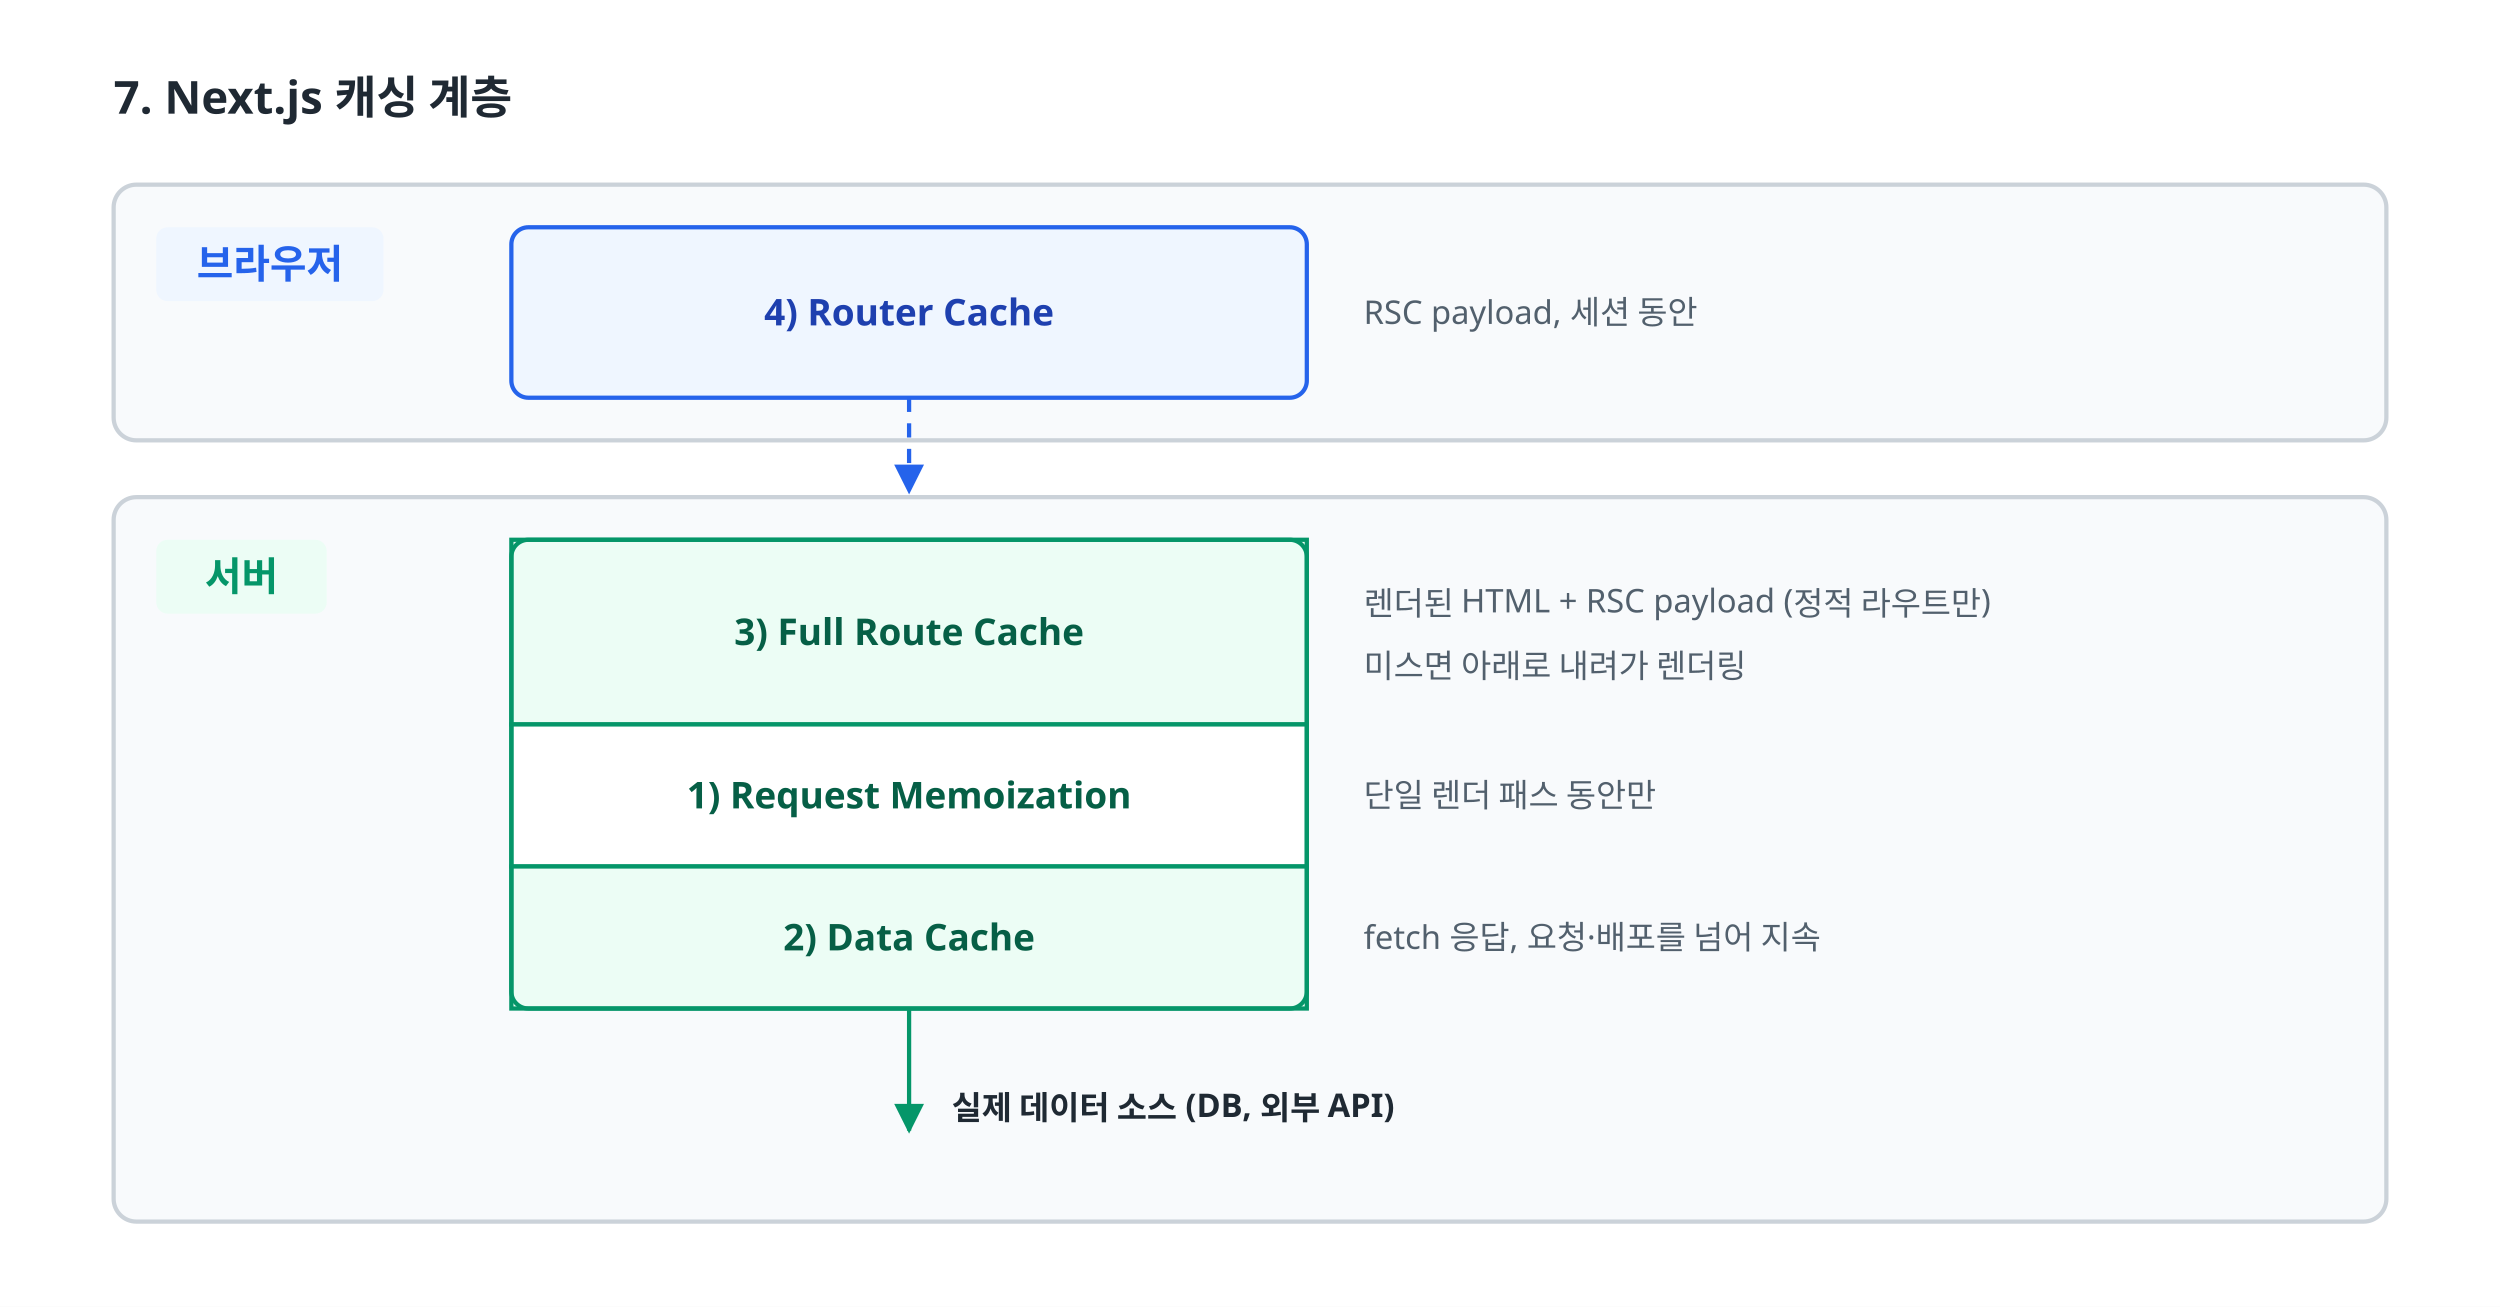
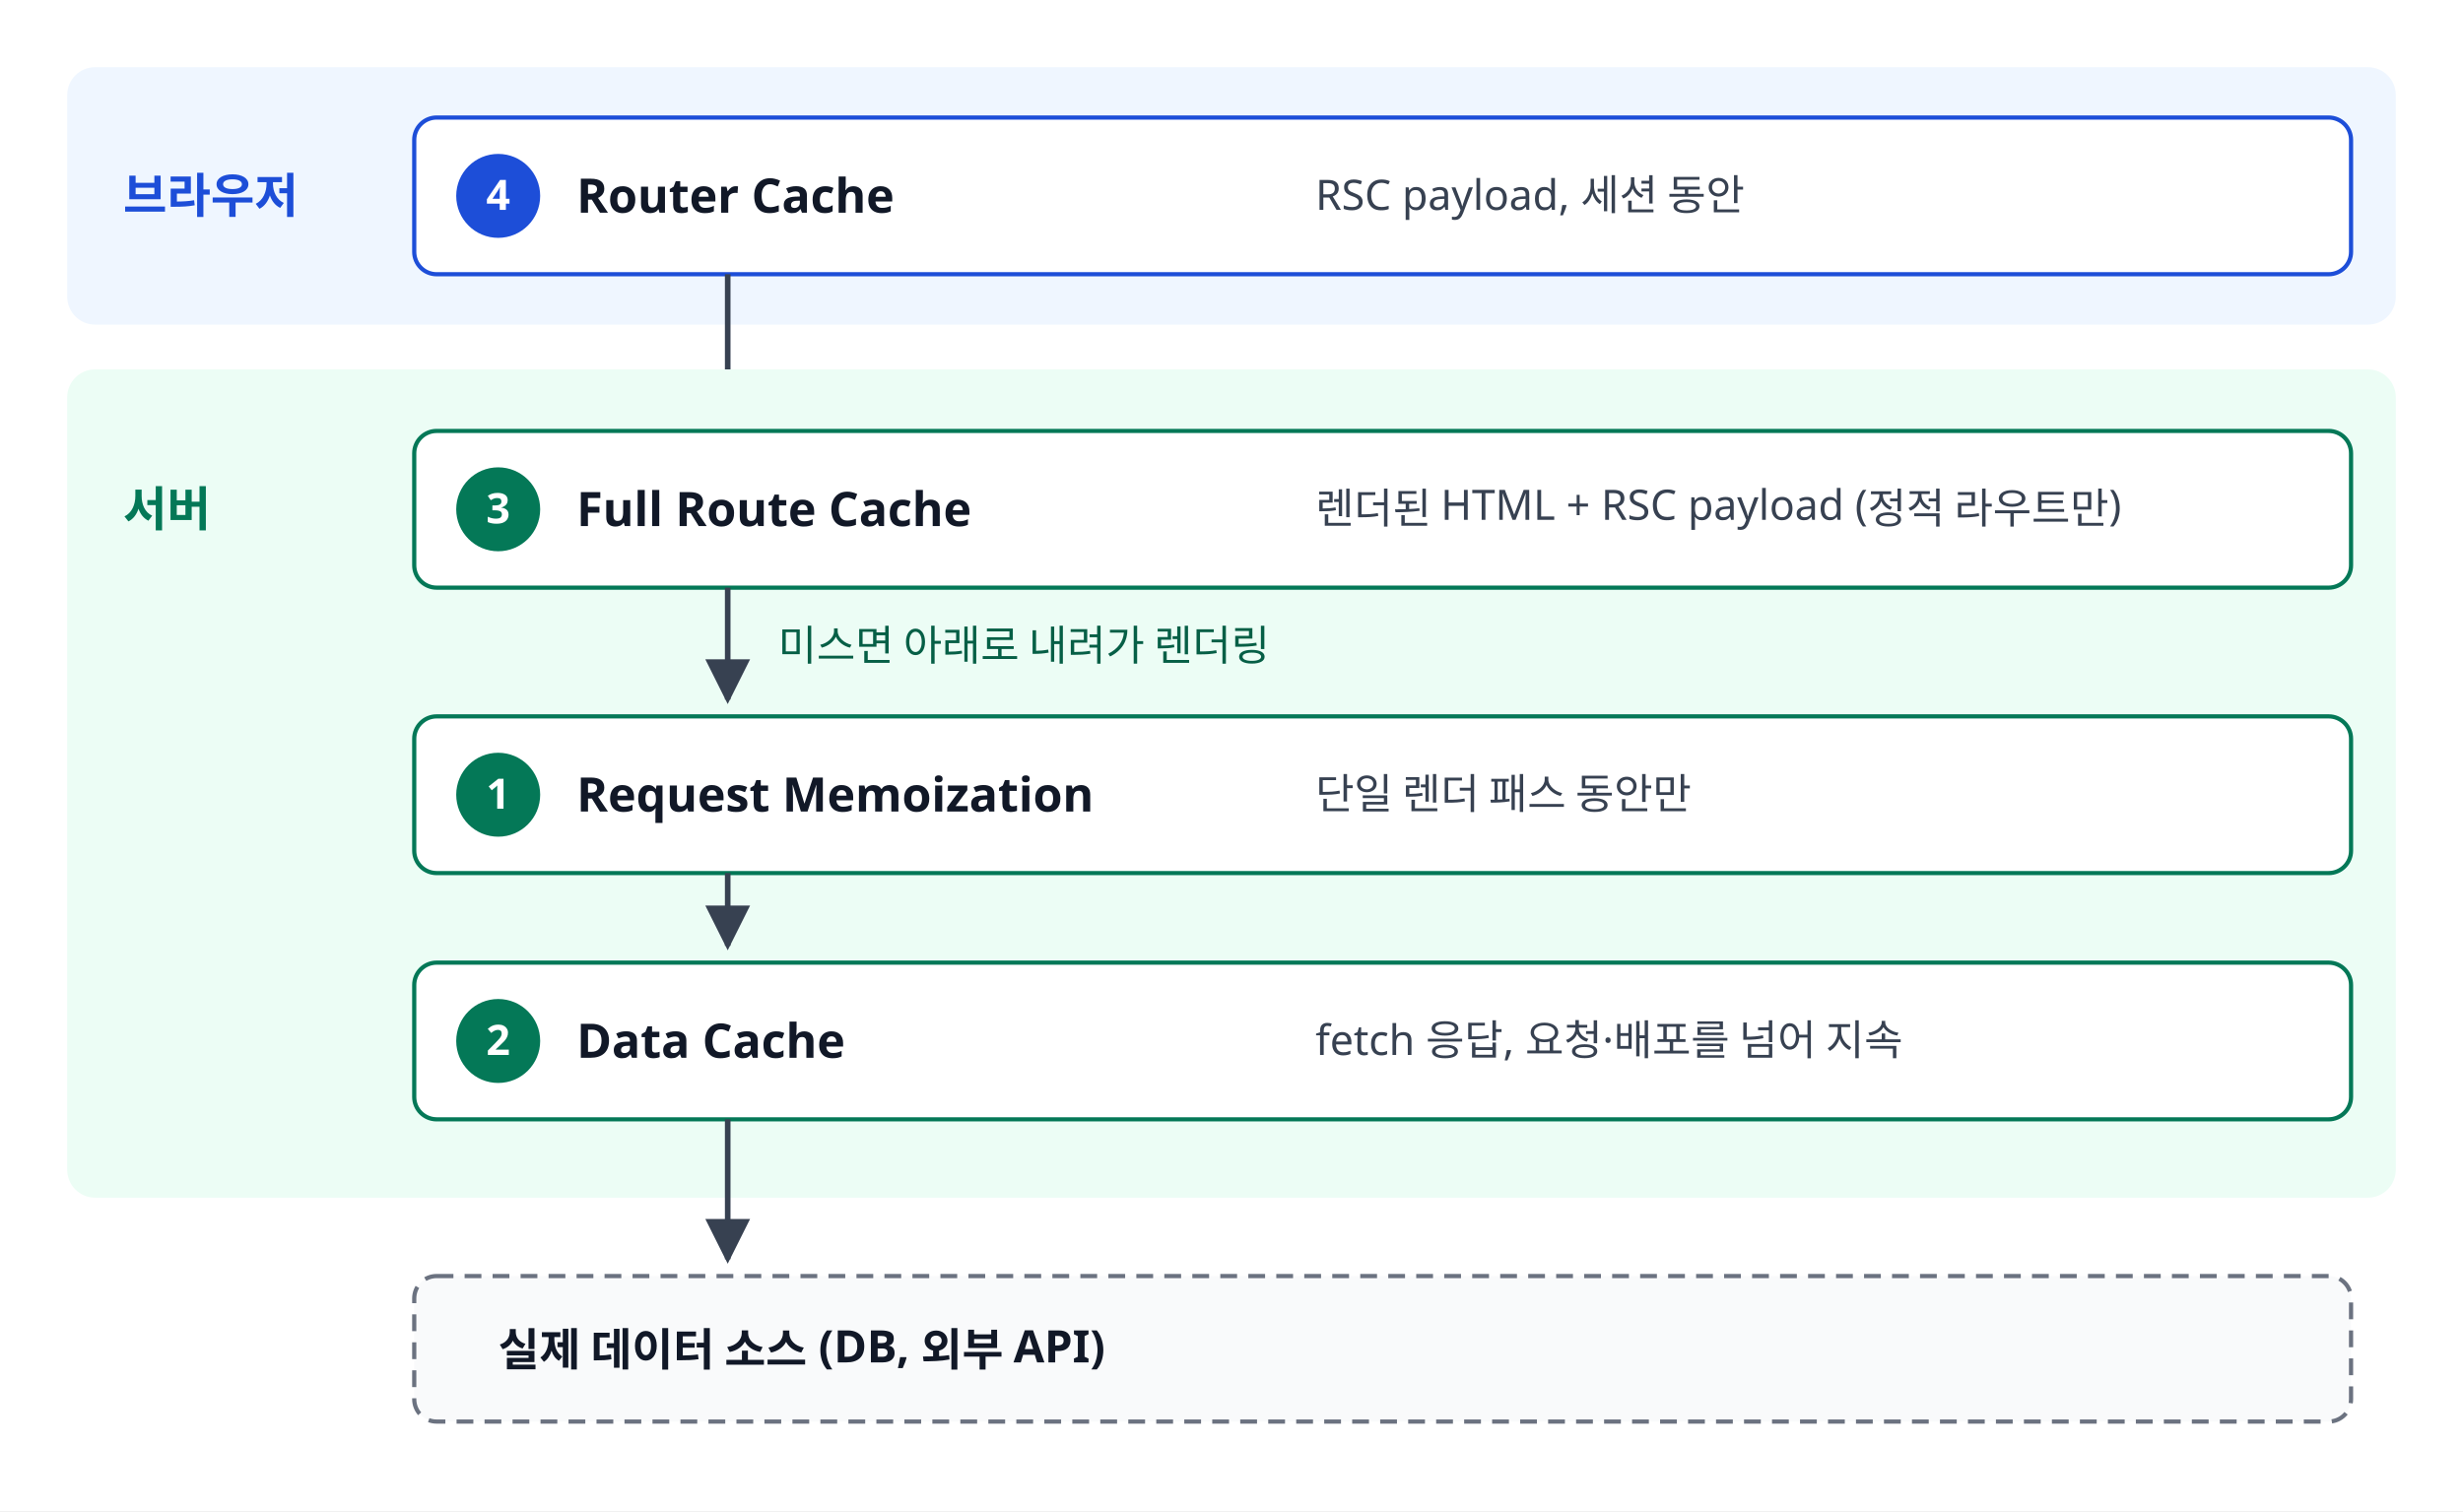
- <svg xmlns="http://www.w3.org/2000/svg" viewBox="0 0 880 460" width="880" height="460" font-family="'Malgun Gothic','Apple SD Gothic Neo','Noto Sans KR','Segoe UI',sans-serif" role="img" aria-labelledby="t d">
+ <svg xmlns="http://www.w3.org/2000/svg" viewBox="0 0 880 540" width="880" height="540" font-family="'Malgun Gothic','Apple SD Gothic Neo','Noto Sans KR','Segoe UI',sans-serif" role="img" aria-labelledby="t d">
+   <rect width="880" height="540" fill="#ffffff" />
  <defs>
-     <marker id="a-blue" viewBox="0 0 10 10" refX="9" refY="5" markerWidth="7" markerHeight="7" orient="auto-start-reverse">
-       <path d="M0,0 L10,5 L0,10 z" fill="#2563eb" />
-     </marker>
-     <marker id="a-green" viewBox="0 0 10 10" refX="9" refY="5" markerWidth="7" markerHeight="7" orient="auto-start-reverse">
-       <path d="M0,0 L10,5 L0,10 z" fill="#059669" />
+     <marker id="ah" viewBox="0 0 10 10" refX="9" refY="5" markerWidth="8" markerHeight="8" orient="auto">
+       <path d="M0,0 L10,5 L0,10 z" fill="#374151" />
    </marker>
  </defs>
-   <rect width="880" height="460" fill="#ffffff" />
-   <text x="40" y="40" font-size="16" font-weight="bold" fill="#1f2933">7. Next.js 캐싱 계층</text>
-   <rect x="40" y="65" width="800" height="90" rx="8" fill="#f8fafc" stroke="#cbd2d9" stroke-width="1.5" />
-   <rect x="55" y="80" width="80" height="26" rx="4" fill="#eff6ff" />
-   <text x="95" y="97.9" font-size="14" font-weight="bold" fill="#2563eb" text-anchor="middle">브라우저</text>
-   <rect x="180" y="80" width="280" height="60" rx="6" fill="#eff6ff" stroke="#2563eb" stroke-width="1.5" />
-   <text x="320" y="114.55" font-size="13" font-weight="bold" fill="#1e40af" text-anchor="middle">4) Router Cache</text>
-   <text x="480" y="114.025" font-size="11.5" fill="#52606d">RSC payload, 세션 동안</text>
-   <path d="M320,140 L320,173" stroke="#2563eb" stroke-width="1.5" stroke-dasharray="5 4" fill="none" marker-end="url(#a-blue)" />
-   <rect x="40" y="175" width="800" height="255" rx="8" fill="#f8fafc" stroke="#cbd2d9" stroke-width="1.5" />
-   <rect x="55" y="190" width="60" height="26" rx="4" fill="#ecfdf5" />
-   <text x="85" y="207.9" font-size="14" font-weight="bold" fill="#059669" text-anchor="middle">서버</text>
-   <rect x="180" y="190" width="280" height="65" fill="#ecfdf5" stroke="#059669" stroke-width="1.5" />
-   <rect x="180" y="255" width="280" height="50" fill="#ffffff" stroke="#059669" stroke-width="1.5" />
-   <rect x="180" y="305" width="280" height="50" fill="#ecfdf5" stroke="#059669" stroke-width="1.5" />
-   <rect x="180" y="190" width="280" height="165" rx="6" fill="none" stroke="#059669" stroke-width="1.5" />
-   <text x="320" y="227.05" font-size="13" font-weight="bold" fill="#065f46" text-anchor="middle">3) Full Route Cache</text>
-   <text x="480" y="216.525" font-size="11.5" fill="#52606d">렌더된 HTML + RSC payload (정적 라우트만)</text>
-   <text x="480" y="238.525" font-size="11.5" fill="#52606d">미스면 아래로 내려가 렌더링</text>
-   <text x="320" y="284.55" font-size="13" font-weight="bold" fill="#065f46" text-anchor="middle">1) Request Memoization</text>
-   <text x="480" y="284.025" font-size="11.5" fill="#52606d">단일 렌더 패스 동안만</text>
-   <text x="320" y="334.55" font-size="13" font-weight="bold" fill="#065f46" text-anchor="middle">2) Data Cache</text>
-   <text x="480" y="334.025" font-size="11.5" fill="#52606d">fetch 응답, 요청·배포를 넘어 지속</text>
-   <path d="M320,355 L320,398" stroke="#059669" stroke-width="1.5" fill="none" marker-end="url(#a-green)" />
-   <text x="335" y="394.025" font-size="11.5" font-weight="bold" fill="#1f2933">실제 데이터 소스 (DB, 외부 API)</text>
+   <rect x="24" y="24" width="832" height="92" rx="10" fill="#eff6ff" />
+   <text x="44" y="76" font-size="17" font-weight="bold" fill="#1d4ed8">브라우저</text>
+   <rect x="148" y="42" width="692" height="56" rx="8" fill="#ffffff" stroke="#1d4ed8" stroke-width="1.5" />
+   <circle cx="178" cy="70" r="15" fill="#1d4ed8" />
+   <text x="178" y="75" font-size="15" font-weight="bold" fill="#ffffff" text-anchor="middle">4</text>
+   <text x="206" y="76" font-size="17" font-weight="bold" fill="#111827">Router Cache</text>
+   <text x="470" y="75" font-size="15" fill="#374151">RSC payload, 세션 동안</text>
+   <line x1="260" y1="98" x2="260" y2="148" stroke="#374151" stroke-width="2" marker-end="url(#ah)" />
+   <rect x="24" y="132" width="832" height="296" rx="10" fill="#ecfdf5" />
+   <text x="44" y="188" font-size="17" font-weight="bold" fill="#047857">서버</text>
+   <rect x="148" y="154" width="692" height="56" rx="8" fill="#ffffff" stroke="#047857" stroke-width="1.5" />
+   <circle cx="178" cy="182" r="15" fill="#047857" />
+   <text x="178" y="187" font-size="15" font-weight="bold" fill="#ffffff" text-anchor="middle">3</text>
+   <text x="206" y="188" font-size="17" font-weight="bold" fill="#111827">Full Route Cache</text>
+   <text x="470" y="187" font-size="15" fill="#374151">렌더된 HTML + RSC payload (정적 라우트만)</text>
+   <line x1="260" y1="210" x2="260" y2="250" stroke="#374151" stroke-width="2" marker-end="url(#ah)" />
+   <text x="278" y="236" font-size="15" fill="#065f46">미스면 아래로 내려가 렌더링</text>
+   <rect x="148" y="256" width="692" height="56" rx="8" fill="#ffffff" stroke="#047857" stroke-width="1.5" />
+   <circle cx="178" cy="284" r="15" fill="#047857" />
+   <text x="178" y="289" font-size="15" font-weight="bold" fill="#ffffff" text-anchor="middle">1</text>
+   <text x="206" y="290" font-size="17" font-weight="bold" fill="#111827">Request Memoization</text>
+   <text x="470" y="289" font-size="15" fill="#374151">단일 렌더 패스 동안만</text>
+   <line x1="260" y1="312" x2="260" y2="338" stroke="#374151" stroke-width="2" marker-end="url(#ah)" />
+   <rect x="148" y="344" width="692" height="56" rx="8" fill="#ffffff" stroke="#047857" stroke-width="1.5" />
+   <circle cx="178" cy="372" r="15" fill="#047857" />
+   <text x="178" y="377" font-size="15" font-weight="bold" fill="#ffffff" text-anchor="middle">2</text>
+   <text x="206" y="378" font-size="17" font-weight="bold" fill="#111827">Data Cache</text>
+   <text x="470" y="377" font-size="15" fill="#374151">fetch 응답, 요청·배포를 넘어 지속</text>
+   <line x1="260" y1="400" x2="260" y2="450" stroke="#374151" stroke-width="2" marker-end="url(#ah)" />
+   <rect x="148" y="456" width="692" height="52" rx="8" fill="#f9fafb" stroke="#6b7280" stroke-width="1.5" stroke-dasharray="6 4" />
+   <text x="178" y="488" font-size="16" font-weight="bold" fill="#111827">실제 데이터 소스 (DB, 외부 API)</text>
</svg>
